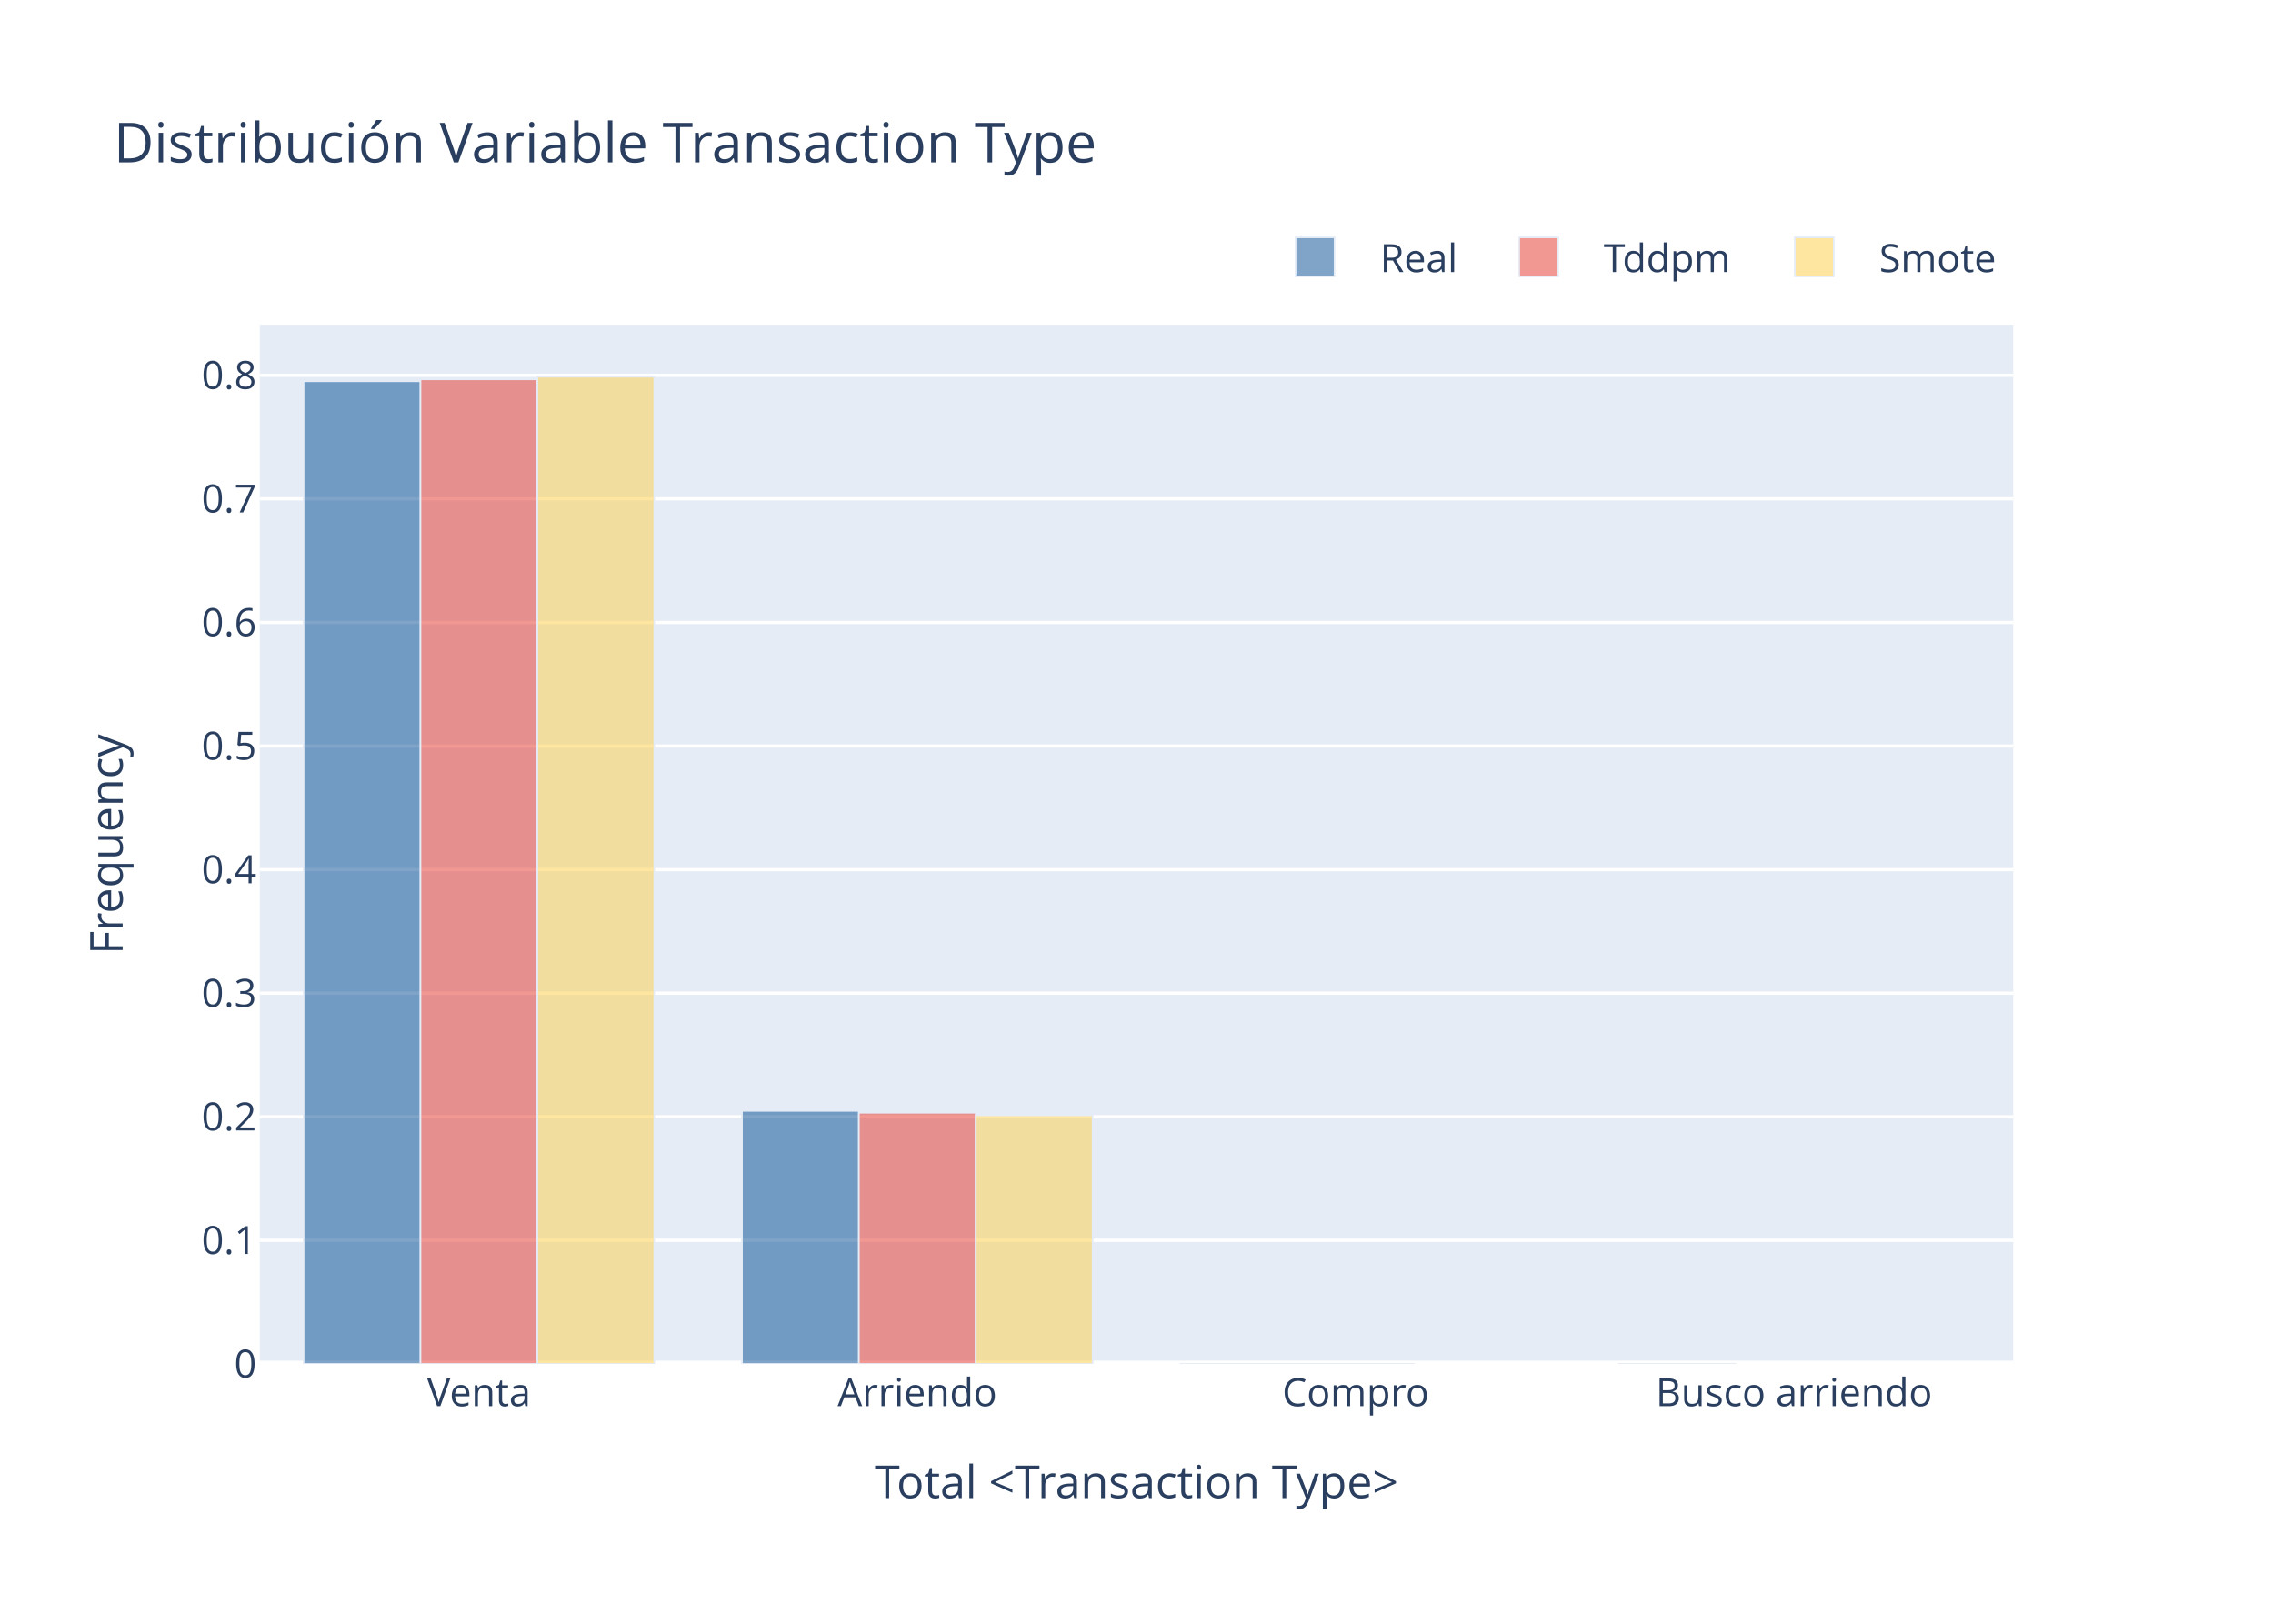
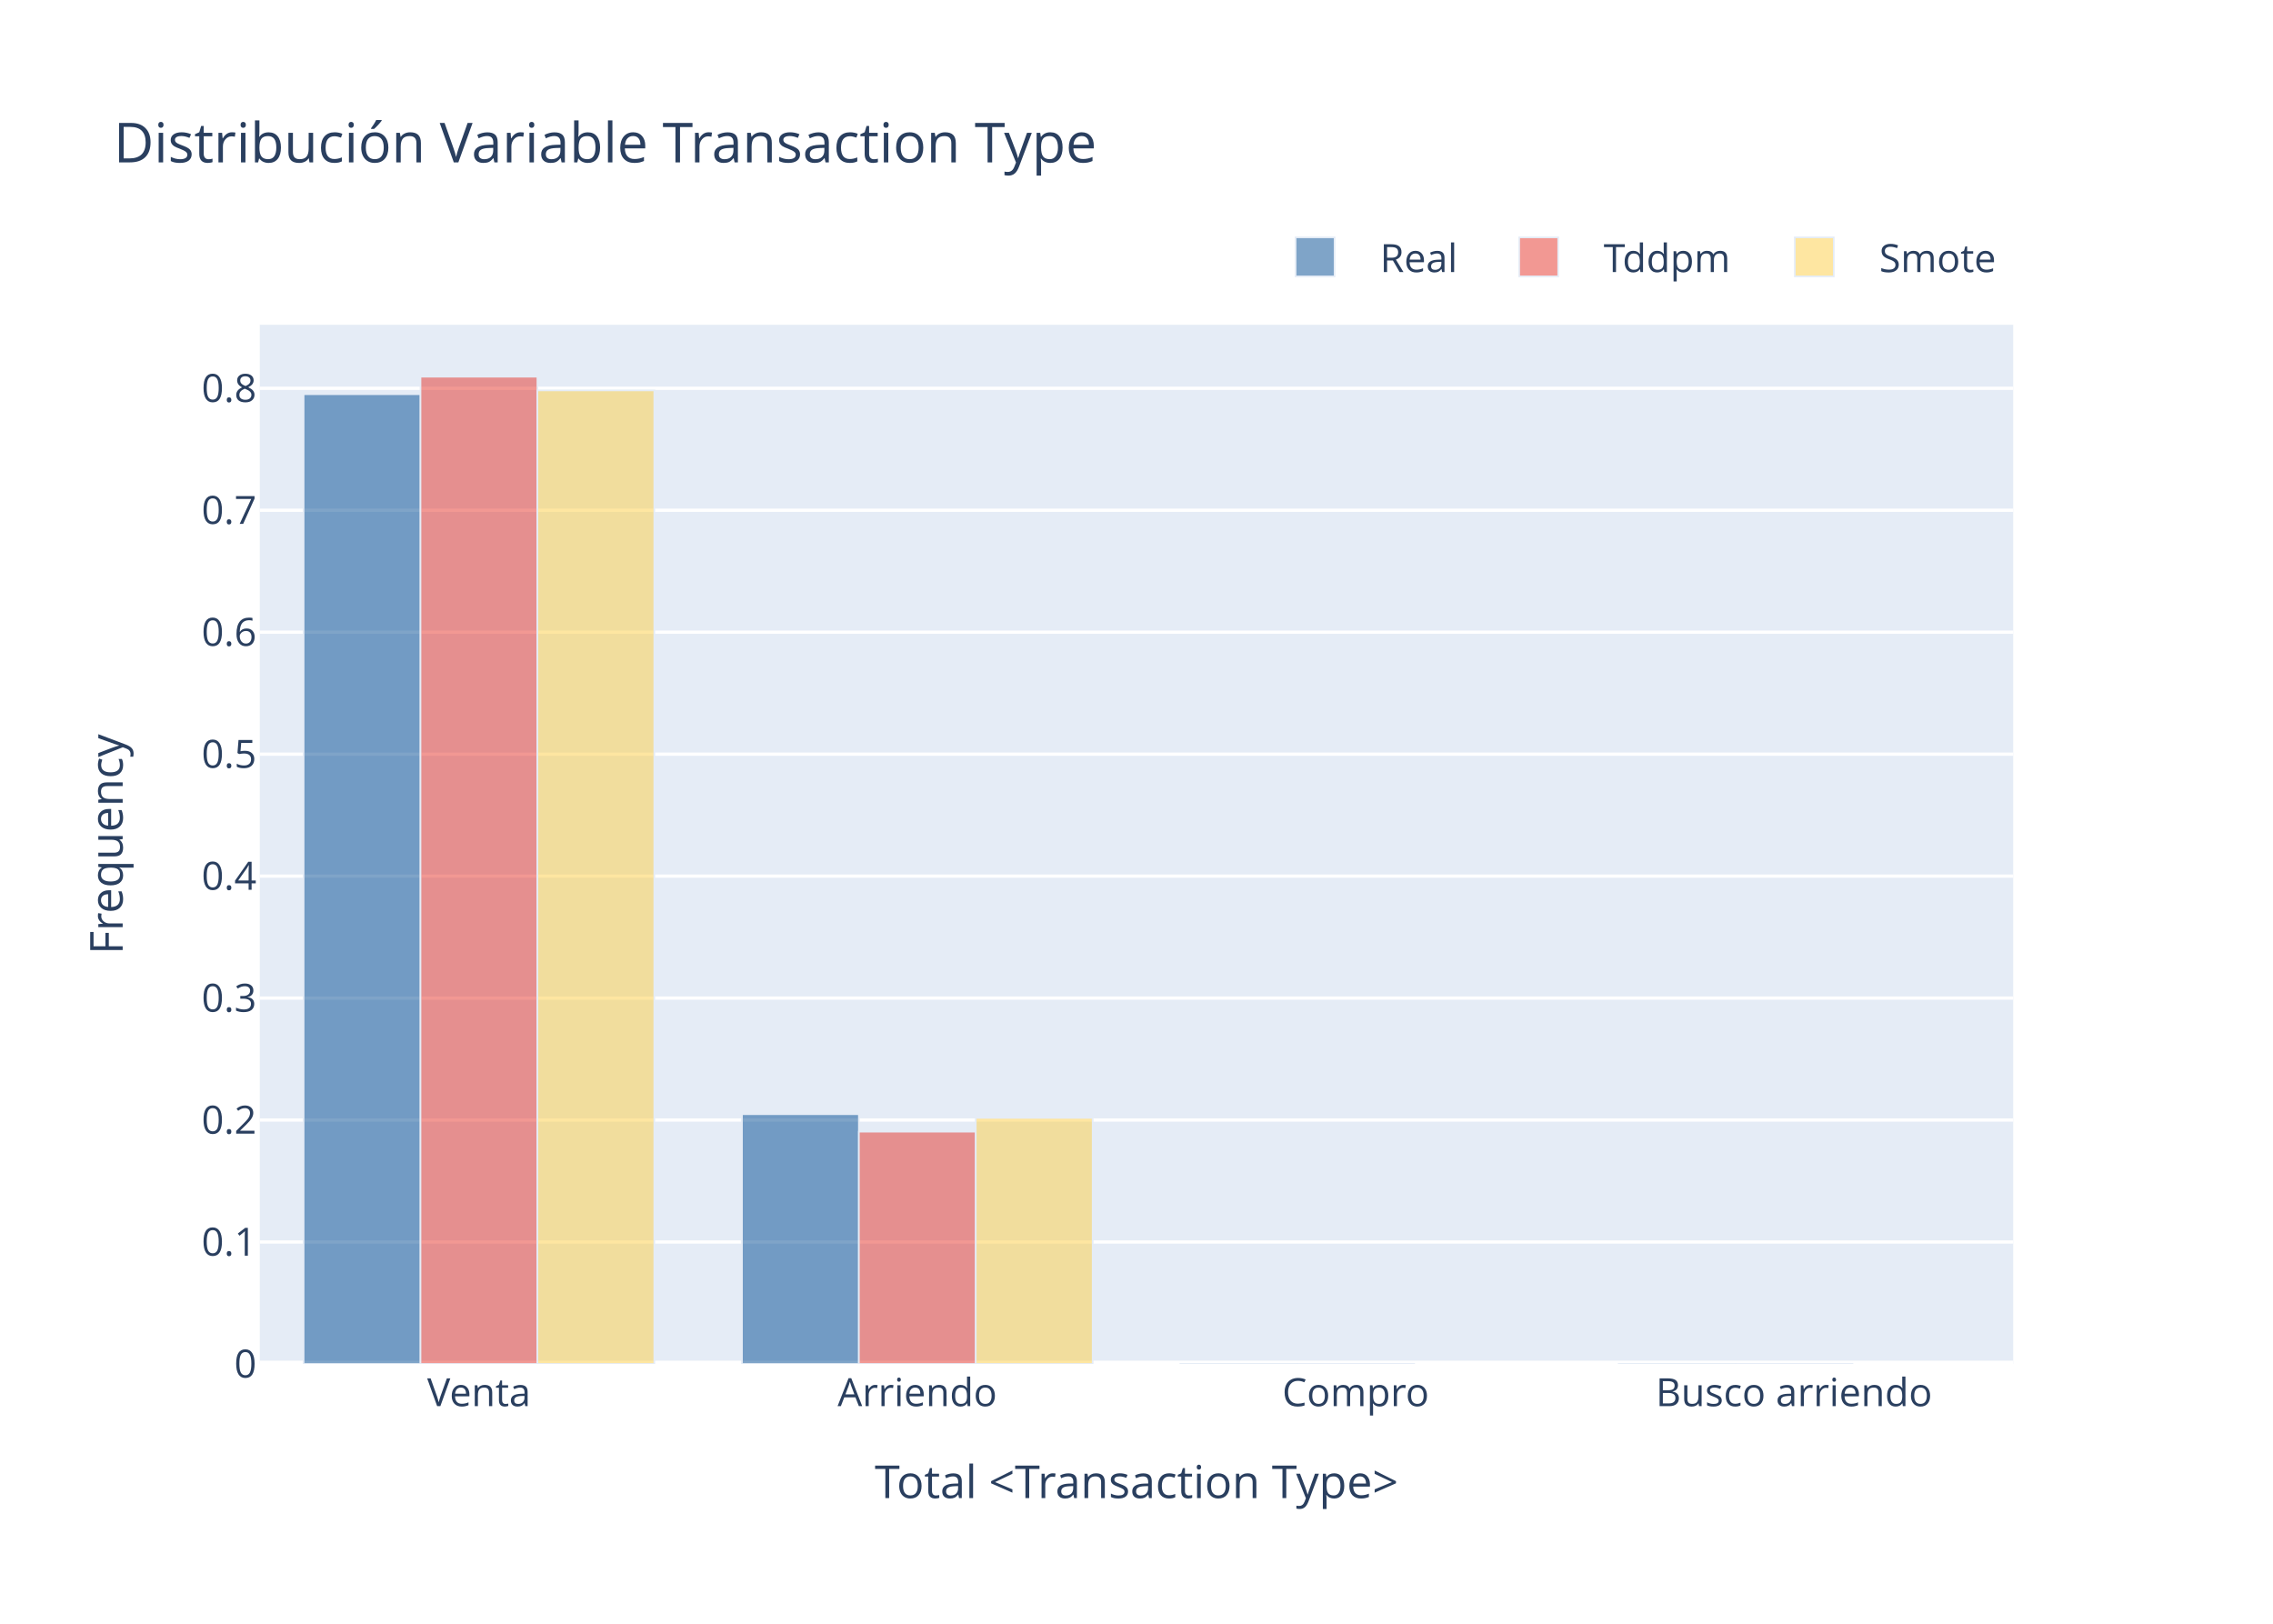
<svg xmlns="http://www.w3.org/2000/svg" class="main-svg" width="700" height="500" style="" viewBox="0 0 700 500">
  <rect x="0" y="0" width="700" height="500" style="fill: rgb(255, 255, 255); fill-opacity: 1;" />
-   <defs id="defs-97a183">
+   <defs id="defs-02136c">
    <g class="clips">
-       <clipPath id="clip97a183xyplot" class="plotclip">
+       <clipPath id="clip02136cxyplot" class="plotclip">
        <rect width="540" height="320" />
      </clipPath>
-       <clipPath class="axesclip" id="clip97a183x">
+       <clipPath class="axesclip" id="clip02136cx">
        <rect x="80" y="0" width="540" height="500" />
      </clipPath>
-       <clipPath class="axesclip" id="clip97a183y">
+       <clipPath class="axesclip" id="clip02136cy">
        <rect x="0" y="100" width="700" height="320" />
      </clipPath>
-       <clipPath class="axesclip" id="clip97a183xy">
+       <clipPath class="axesclip" id="clip02136cxy">
        <rect x="80" y="100" width="540" height="320" />
      </clipPath>
    </g>
    <g class="gradients" />
    <g class="patterns" />
  </defs>
  <g class="bglayer">
    <rect class="bg" x="80" y="100" width="540" height="320" style="fill: rgb(229, 236, 246); fill-opacity: 1; stroke-width: 0;" />
  </g>
  <g class="layer-below">
    <g class="imagelayer" />
    <g class="shapelayer" />
  </g>
  <g class="cartesianlayer">
    <g class="subplot xy">
      <g class="layer-subplot">
        <g class="shapelayer" />
        <g class="imagelayer" />
      </g>
      <g class="minor-gridlayer">
        <g class="x" />
        <g class="y" />
      </g>
      <g class="gridlayer">
        <g class="x" />
        <g class="y">
-           <path class="ygrid crisp" transform="translate(0,381.94)" d="M80,0h540" style="stroke: rgb(255, 255, 255); stroke-opacity: 1; stroke-width: 1px;" />
-           <path class="ygrid crisp" transform="translate(0,343.89)" d="M80,0h540" style="stroke: rgb(255, 255, 255); stroke-opacity: 1; stroke-width: 1px;" />
-           <path class="ygrid crisp" transform="translate(0,305.83)" d="M80,0h540" style="stroke: rgb(255, 255, 255); stroke-opacity: 1; stroke-width: 1px;" />
-           <path class="ygrid crisp" transform="translate(0,267.78)" d="M80,0h540" style="stroke: rgb(255, 255, 255); stroke-opacity: 1; stroke-width: 1px;" />
-           <path class="ygrid crisp" transform="translate(0,229.72)" d="M80,0h540" style="stroke: rgb(255, 255, 255); stroke-opacity: 1; stroke-width: 1px;" />
-           <path class="ygrid crisp" transform="translate(0,191.67)" d="M80,0h540" style="stroke: rgb(255, 255, 255); stroke-opacity: 1; stroke-width: 1px;" />
-           <path class="ygrid crisp" transform="translate(0,153.61)" d="M80,0h540" style="stroke: rgb(255, 255, 255); stroke-opacity: 1; stroke-width: 1px;" />
-           <path class="ygrid crisp" transform="translate(0,115.56)" d="M80,0h540" style="stroke: rgb(255, 255, 255); stroke-opacity: 1; stroke-width: 1px;" />
+           <path class="ygrid crisp" transform="translate(0,382.45)" d="M80,0h540" style="stroke: rgb(255, 255, 255); stroke-opacity: 1; stroke-width: 1px;" />
+           <path class="ygrid crisp" transform="translate(0,344.89)" d="M80,0h540" style="stroke: rgb(255, 255, 255); stroke-opacity: 1; stroke-width: 1px;" />
+           <path class="ygrid crisp" transform="translate(0,307.34)" d="M80,0h540" style="stroke: rgb(255, 255, 255); stroke-opacity: 1; stroke-width: 1px;" />
+           <path class="ygrid crisp" transform="translate(0,269.78)" d="M80,0h540" style="stroke: rgb(255, 255, 255); stroke-opacity: 1; stroke-width: 1px;" />
+           <path class="ygrid crisp" transform="translate(0,232.23)" d="M80,0h540" style="stroke: rgb(255, 255, 255); stroke-opacity: 1; stroke-width: 1px;" />
+           <path class="ygrid crisp" transform="translate(0,194.67)" d="M80,0h540" style="stroke: rgb(255, 255, 255); stroke-opacity: 1; stroke-width: 1px;" />
+           <path class="ygrid crisp" transform="translate(0,157.12)" d="M80,0h540" style="stroke: rgb(255, 255, 255); stroke-opacity: 1; stroke-width: 1px;" />
+           <path class="ygrid crisp" transform="translate(0,119.57)" d="M80,0h540" style="stroke: rgb(255, 255, 255); stroke-opacity: 1; stroke-width: 1px;" />
        </g>
      </g>
      <g class="zerolinelayer">
        <path class="yzl zl crisp" transform="translate(0,420)" d="M80,0h540" style="stroke: rgb(255, 255, 255); stroke-opacity: 1; stroke-width: 2px;" />
      </g>
      <path class="xlines-below" />
      <path class="ylines-below" />
      <g class="overlines-below" />
      <g class="xaxislayer-below" />
      <g class="yaxislayer-below" />
      <g class="overaxes-below" />
-       <g class="plot" transform="translate(80,100)" clip-path="url(#clip97a183xyplot)">
+       <g class="plot" transform="translate(80,100)" clip-path="url(#clip02136cxyplot)">
        <g class="barlayer mlayer">
          <g class="trace bars" style="opacity: 1;">
            <g class="points">
              <g class="point">
-                 <path d="M13.5,320V17.4H49.5V320Z" style="vector-effect: none; opacity: 1; stroke-width: 0.5px; fill: rgb(0, 75, 147); fill-opacity: 0.5; stroke: rgb(229, 236, 246); stroke-opacity: 1;" />
-               </g>
-               <g class="point">
-                 <path d="M148.5,320V242.07H184.5V320Z" style="vector-effect: none; opacity: 1; stroke-width: 0.5px; fill: rgb(0, 75, 147); fill-opacity: 0.5; stroke: rgb(229, 236, 246); stroke-opacity: 1;" />
+                 <path d="M13.5,320V21.39H49.5V320Z" style="vector-effect: none; opacity: 1; stroke-width: 0.5px; fill: rgb(0, 75, 147); fill-opacity: 0.5; stroke: rgb(229, 236, 246); stroke-opacity: 1;" />
+               </g>
+               <g class="point">
+                 <path d="M148.5,320V243.1H184.5V320Z" style="vector-effect: none; opacity: 1; stroke-width: 0.5px; fill: rgb(0, 75, 147); fill-opacity: 0.5; stroke: rgb(229, 236, 246); stroke-opacity: 1;" />
              </g>
              <g class="point">
                <path d="M283.5,320V319.98H319.5V320Z" style="vector-effect: none; opacity: 1; stroke-width: 0.5px; fill: rgb(0, 75, 147); fill-opacity: 0.5; stroke: rgb(229, 236, 246); stroke-opacity: 1;" />
              </g>
              <g class="point">
                <path d="M418.5,320V319.98H454.5V320Z" style="vector-effect: none; opacity: 1; stroke-width: 0.5px; fill: rgb(0, 75, 147); fill-opacity: 0.5; stroke: rgb(229, 236, 246); stroke-opacity: 1;" />
              </g>
            </g>
          </g>
          <g class="trace bars" style="opacity: 1;">
            <g class="points">
              <g class="point">
-                 <path d="M184.5,320V242.64H220.5V320Z" style="vector-effect: none; opacity: 1; stroke-width: 0.5px; fill: rgb(230, 51, 41); fill-opacity: 0.5; stroke: rgb(229, 236, 246); stroke-opacity: 1;" />
+                 <path d="M184.5,320V248.48H220.5V320Z" style="vector-effect: none; opacity: 1; stroke-width: 0.5px; fill: rgb(230, 51, 41); fill-opacity: 0.5; stroke: rgb(229, 236, 246); stroke-opacity: 1;" />
+               </g>
+               <g class="point">
+                 <path d="M454.5,320V319.99H490.5V320Z" style="vector-effect: none; opacity: 1; stroke-width: 0.5px; fill: rgb(230, 51, 41); fill-opacity: 0.5; stroke: rgb(229, 236, 246); stroke-opacity: 1;" />
              </g>
              <g class="point">
                <path d="M319.5,320V319.99H355.5V320Z" style="vector-effect: none; opacity: 1; stroke-width: 0.5px; fill: rgb(230, 51, 41); fill-opacity: 0.5; stroke: rgb(229, 236, 246); stroke-opacity: 1;" />
              </g>
              <g class="point">
-                 <path d="M49.5,320V16.81H85.5V320Z" style="vector-effect: none; opacity: 1; stroke-width: 0.5px; fill: rgb(230, 51, 41); fill-opacity: 0.5; stroke: rgb(229, 236, 246); stroke-opacity: 1;" />
+                 <path d="M49.5,320V16H85.5V320Z" style="vector-effect: none; opacity: 1; stroke-width: 0.5px; fill: rgb(230, 51, 41); fill-opacity: 0.5; stroke: rgb(229, 236, 246); stroke-opacity: 1;" />
              </g>
            </g>
          </g>
          <g class="trace bars" style="opacity: 1;">
            <g class="points">
              <g class="point">
-                 <path d="M220.5,320V243.44H256.5V320Z" style="vector-effect: none; opacity: 1; stroke-width: 0.5px; fill: rgb(254, 207, 68); fill-opacity: 0.5; stroke: rgb(229, 236, 246); stroke-opacity: 1;" />
-               </g>
-               <g class="point">
-                 <path d="M85.5,320V16H121.5V320Z" style="vector-effect: none; opacity: 1; stroke-width: 0.5px; fill: rgb(254, 207, 68); fill-opacity: 0.5; stroke: rgb(229, 236, 246); stroke-opacity: 1;" />
+                 <path d="M220.5,320V244.23H256.5V320Z" style="vector-effect: none; opacity: 1; stroke-width: 0.5px; fill: rgb(254, 207, 68); fill-opacity: 0.5; stroke: rgb(229, 236, 246); stroke-opacity: 1;" />
+               </g>
+               <g class="point">
+                 <path d="M85.5,320V20.22H121.5V320Z" style="vector-effect: none; opacity: 1; stroke-width: 0.5px; fill: rgb(254, 207, 68); fill-opacity: 0.5; stroke: rgb(229, 236, 246); stroke-opacity: 1;" />
              </g>
            </g>
          </g>
        </g>
      </g>
      <g class="overplot" />
      <path class="xlines-above crisp" d="M0,0" style="fill: none;" />
      <path class="ylines-above crisp" d="M0,0" style="fill: none;" />
      <g class="overlines-above" />
      <g class="xaxislayer-above">
        <g class="xtick">
          <text text-anchor="middle" x="0" y="433" transform="translate(147.5,0)" style="font-family: 'Open Sans', verdana, arial, sans-serif; font-size: 12px; fill: rgb(42, 63, 95); fill-opacity: 1; white-space: pre; opacity: 1;">Venta</text>
        </g>
        <g class="xtick">
          <text text-anchor="middle" x="0" y="433" transform="translate(282.5,0)" style="font-family: 'Open Sans', verdana, arial, sans-serif; font-size: 12px; fill: rgb(42, 63, 95); fill-opacity: 1; white-space: pre; opacity: 1;">Arriendo</text>
        </g>
        <g class="xtick">
          <text text-anchor="middle" x="0" y="433" transform="translate(417.5,0)" style="font-family: 'Open Sans', verdana, arial, sans-serif; font-size: 12px; fill: rgb(42, 63, 95); fill-opacity: 1; white-space: pre; opacity: 1;">Compro</text>
        </g>
        <g class="xtick">
          <text text-anchor="middle" x="0" y="433" transform="translate(552.5,0)" style="font-family: 'Open Sans', verdana, arial, sans-serif; font-size: 12px; fill: rgb(42, 63, 95); fill-opacity: 1; white-space: pre; opacity: 1;">Busco arriendo</text>
        </g>
      </g>
      <g class="yaxislayer-above">
        <g class="ytick">
          <text text-anchor="end" x="79" y="4.2" transform="translate(0,420)" style="font-family: 'Open Sans', verdana, arial, sans-serif; font-size: 12px; fill: rgb(42, 63, 95); fill-opacity: 1; white-space: pre; opacity: 1;">0</text>
        </g>
        <g class="ytick">
-           <text text-anchor="end" x="79" y="4.2" style="font-family: 'Open Sans', verdana, arial, sans-serif; font-size: 12px; fill: rgb(42, 63, 95); fill-opacity: 1; white-space: pre; opacity: 1;" transform="translate(0,381.94)">0.1</text>
-         </g>
-         <g class="ytick">
-           <text text-anchor="end" x="79" y="4.2" style="font-family: 'Open Sans', verdana, arial, sans-serif; font-size: 12px; fill: rgb(42, 63, 95); fill-opacity: 1; white-space: pre; opacity: 1;" transform="translate(0,343.89)">0.2</text>
-         </g>
-         <g class="ytick">
-           <text text-anchor="end" x="79" y="4.2" style="font-family: 'Open Sans', verdana, arial, sans-serif; font-size: 12px; fill: rgb(42, 63, 95); fill-opacity: 1; white-space: pre; opacity: 1;" transform="translate(0,305.83)">0.3</text>
-         </g>
-         <g class="ytick">
-           <text text-anchor="end" x="79" y="4.2" style="font-family: 'Open Sans', verdana, arial, sans-serif; font-size: 12px; fill: rgb(42, 63, 95); fill-opacity: 1; white-space: pre; opacity: 1;" transform="translate(0,267.78)">0.4</text>
-         </g>
-         <g class="ytick">
-           <text text-anchor="end" x="79" y="4.2" style="font-family: 'Open Sans', verdana, arial, sans-serif; font-size: 12px; fill: rgb(42, 63, 95); fill-opacity: 1; white-space: pre; opacity: 1;" transform="translate(0,229.72)">0.5</text>
-         </g>
-         <g class="ytick">
-           <text text-anchor="end" x="79" y="4.2" style="font-family: 'Open Sans', verdana, arial, sans-serif; font-size: 12px; fill: rgb(42, 63, 95); fill-opacity: 1; white-space: pre; opacity: 1;" transform="translate(0,191.67)">0.6</text>
-         </g>
-         <g class="ytick">
-           <text text-anchor="end" x="79" y="4.2" style="font-family: 'Open Sans', verdana, arial, sans-serif; font-size: 12px; fill: rgb(42, 63, 95); fill-opacity: 1; white-space: pre; opacity: 1;" transform="translate(0,153.61)">0.7</text>
-         </g>
-         <g class="ytick">
-           <text text-anchor="end" x="79" y="4.2" style="font-family: 'Open Sans', verdana, arial, sans-serif; font-size: 12px; fill: rgb(42, 63, 95); fill-opacity: 1; white-space: pre; opacity: 1;" transform="translate(0,115.56)">0.8</text>
+           <text text-anchor="end" x="79" y="4.2" style="font-family: 'Open Sans', verdana, arial, sans-serif; font-size: 12px; fill: rgb(42, 63, 95); fill-opacity: 1; white-space: pre; opacity: 1;" transform="translate(0,382.45)">0.1</text>
+         </g>
+         <g class="ytick">
+           <text text-anchor="end" x="79" y="4.2" style="font-family: 'Open Sans', verdana, arial, sans-serif; font-size: 12px; fill: rgb(42, 63, 95); fill-opacity: 1; white-space: pre; opacity: 1;" transform="translate(0,344.89)">0.2</text>
+         </g>
+         <g class="ytick">
+           <text text-anchor="end" x="79" y="4.2" style="font-family: 'Open Sans', verdana, arial, sans-serif; font-size: 12px; fill: rgb(42, 63, 95); fill-opacity: 1; white-space: pre; opacity: 1;" transform="translate(0,307.34)">0.3</text>
+         </g>
+         <g class="ytick">
+           <text text-anchor="end" x="79" y="4.2" style="font-family: 'Open Sans', verdana, arial, sans-serif; font-size: 12px; fill: rgb(42, 63, 95); fill-opacity: 1; white-space: pre; opacity: 1;" transform="translate(0,269.78)">0.4</text>
+         </g>
+         <g class="ytick">
+           <text text-anchor="end" x="79" y="4.2" style="font-family: 'Open Sans', verdana, arial, sans-serif; font-size: 12px; fill: rgb(42, 63, 95); fill-opacity: 1; white-space: pre; opacity: 1;" transform="translate(0,232.23)">0.5</text>
+         </g>
+         <g class="ytick">
+           <text text-anchor="end" x="79" y="4.2" style="font-family: 'Open Sans', verdana, arial, sans-serif; font-size: 12px; fill: rgb(42, 63, 95); fill-opacity: 1; white-space: pre; opacity: 1;" transform="translate(0,194.67)">0.6</text>
+         </g>
+         <g class="ytick">
+           <text text-anchor="end" x="79" y="4.2" style="font-family: 'Open Sans', verdana, arial, sans-serif; font-size: 12px; fill: rgb(42, 63, 95); fill-opacity: 1; white-space: pre; opacity: 1;" transform="translate(0,157.12)">0.7</text>
+         </g>
+         <g class="ytick">
+           <text text-anchor="end" x="79" y="4.2" style="font-family: 'Open Sans', verdana, arial, sans-serif; font-size: 12px; fill: rgb(42, 63, 95); fill-opacity: 1; white-space: pre; opacity: 1;" transform="translate(0,119.57)">0.8</text>
        </g>
      </g>
      <g class="overaxes-above" />
    </g>
  </g>
  <g class="polarlayer" />
  <g class="smithlayer" />
  <g class="ternarylayer" />
  <g class="geolayer" />
  <g class="funnelarealayer" />
  <g class="pielayer" />
  <g class="iciclelayer" />
  <g class="treemaplayer" />
  <g class="sunburstlayer" />
  <g class="glimages" />
-   <defs id="topdefs-97a183">
+   <defs id="topdefs-02136c">
    <g class="clips" />
-     <clipPath id="legend97a183">
+     <clipPath id="legend02136c">
      <rect width="235" height="29" x="0" y="0" />
    </clipPath>
  </defs>
  <g class="layer-above">
    <g class="imagelayer" />
    <g class="shapelayer" />
  </g>
  <g class="infolayer">
    <g class="legend" pointer-events="all" transform="translate(385,64.6)">
      <rect class="bg" shape-rendering="crispEdges" width="235" height="29" x="0" y="0" style="stroke: rgb(68, 68, 68); stroke-opacity: 1; fill: rgb(255, 255, 255); fill-opacity: 1; stroke-width: 0px;" />
-       <g class="scrollbox" transform="" clip-path="url(#legend97a183)">
+       <g class="scrollbox" transform="" clip-path="url(#legend02136c)">
        <g class="groups">
          <g class="traces" transform="translate(0,14.5)" style="opacity: 1;">
            <text class="legendtext" text-anchor="start" x="40" y="4.68" style="font-family: 'Open Sans', verdana, arial, sans-serif; font-size: 12px; fill: rgb(42, 63, 95); fill-opacity: 1; white-space: pre;">Real</text>
            <g class="layers" style="opacity: 1;">
              <g class="legendfill" />
              <g class="legendlines" />
              <g class="legendsymbols">
                <g class="legendpoints">
                  <path class="legendundefined" d="M6,6H-6V-6H6Z" transform="translate(20,0)" style="stroke-width: 0.5px; fill: rgb(0, 75, 147); fill-opacity: 0.5; stroke: rgb(229, 236, 246); stroke-opacity: 1;" />
                </g>
              </g>
            </g>
            <rect class="legendtoggle" x="0" y="-9.5" width="66.359" height="19" style="fill: rgb(0, 0, 0); fill-opacity: 0;" />
          </g>
          <g class="traces" transform="translate(68.85938,14.5)" style="opacity: 1;">
            <text class="legendtext" text-anchor="start" x="40" y="4.68" style="font-family: 'Open Sans', verdana, arial, sans-serif; font-size: 12px; fill: rgb(42, 63, 95); fill-opacity: 1; white-space: pre;">Tddpm</text>
            <g class="layers" style="opacity: 1;">
              <g class="legendfill" />
              <g class="legendlines" />
              <g class="legendsymbols">
                <g class="legendpoints">
                  <path class="legendundefined" d="M6,6H-6V-6H6Z" transform="translate(20,0)" style="stroke-width: 0.5px; fill: rgb(230, 51, 41); fill-opacity: 0.5; stroke: rgb(229, 236, 246); stroke-opacity: 1;" />
                </g>
              </g>
            </g>
            <rect class="legendtoggle" x="0" y="-9.5" width="82.375" height="19" style="fill: rgb(0, 0, 0); fill-opacity: 0;" />
          </g>
          <g class="traces" transform="translate(153.7344,14.5)" style="opacity: 1;">
            <text class="legendtext" text-anchor="start" x="40" y="4.68" style="font-family: 'Open Sans', verdana, arial, sans-serif; font-size: 12px; fill: rgb(42, 63, 95); fill-opacity: 1; white-space: pre;">Smote</text>
            <g class="layers" style="opacity: 1;">
              <g class="legendfill" />
              <g class="legendlines" />
              <g class="legendsymbols">
                <g class="legendpoints">
                  <path class="legendundefined" d="M6,6H-6V-6H6Z" transform="translate(20,0)" style="stroke-width: 0.5px; fill: rgb(254, 207, 68); fill-opacity: 0.5; stroke: rgb(229, 236, 246); stroke-opacity: 1;" />
                </g>
              </g>
            </g>
            <rect class="legendtoggle" x="0" y="-9.5" width="78.734" height="19" style="fill: rgb(0, 0, 0); fill-opacity: 0;" />
          </g>
        </g>
      </g>
      <rect class="scrollbar" rx="20" ry="3" width="0" height="0" x="0" y="0" style="fill: rgb(128, 139, 164); fill-opacity: 1;" />
    </g>
    <g class="g-gtitle">
      <text class="gtitle" x="35" y="50" text-anchor="start" dy="0em" style="font-family: 'Open Sans', verdana, arial, sans-serif; font-size: 17px; fill: rgb(42, 63, 95); opacity: 1; font-weight: normal; white-space: pre;">Distribución Variable Transaction Type</text>
    </g>
    <g class="g-xtitle">
      <text class="xtitle" x="350" y="461.3" text-anchor="middle" style="font-family: 'Open Sans', verdana, arial, sans-serif; font-size: 14px; fill: rgb(42, 63, 95); opacity: 1; font-weight: normal; white-space: pre;">Total &lt;Transaction Type&gt;</text>
    </g>
    <g class="g-ytitle">
      <text class="ytitle" transform="rotate(-90,37.77813,260)" x="37.778" y="260" text-anchor="middle" style="font-family: 'Open Sans', verdana, arial, sans-serif; font-size: 14px; fill: rgb(42, 63, 95); opacity: 1; font-weight: normal; white-space: pre;">Frequency</text>
    </g>
  </g>
</svg>
